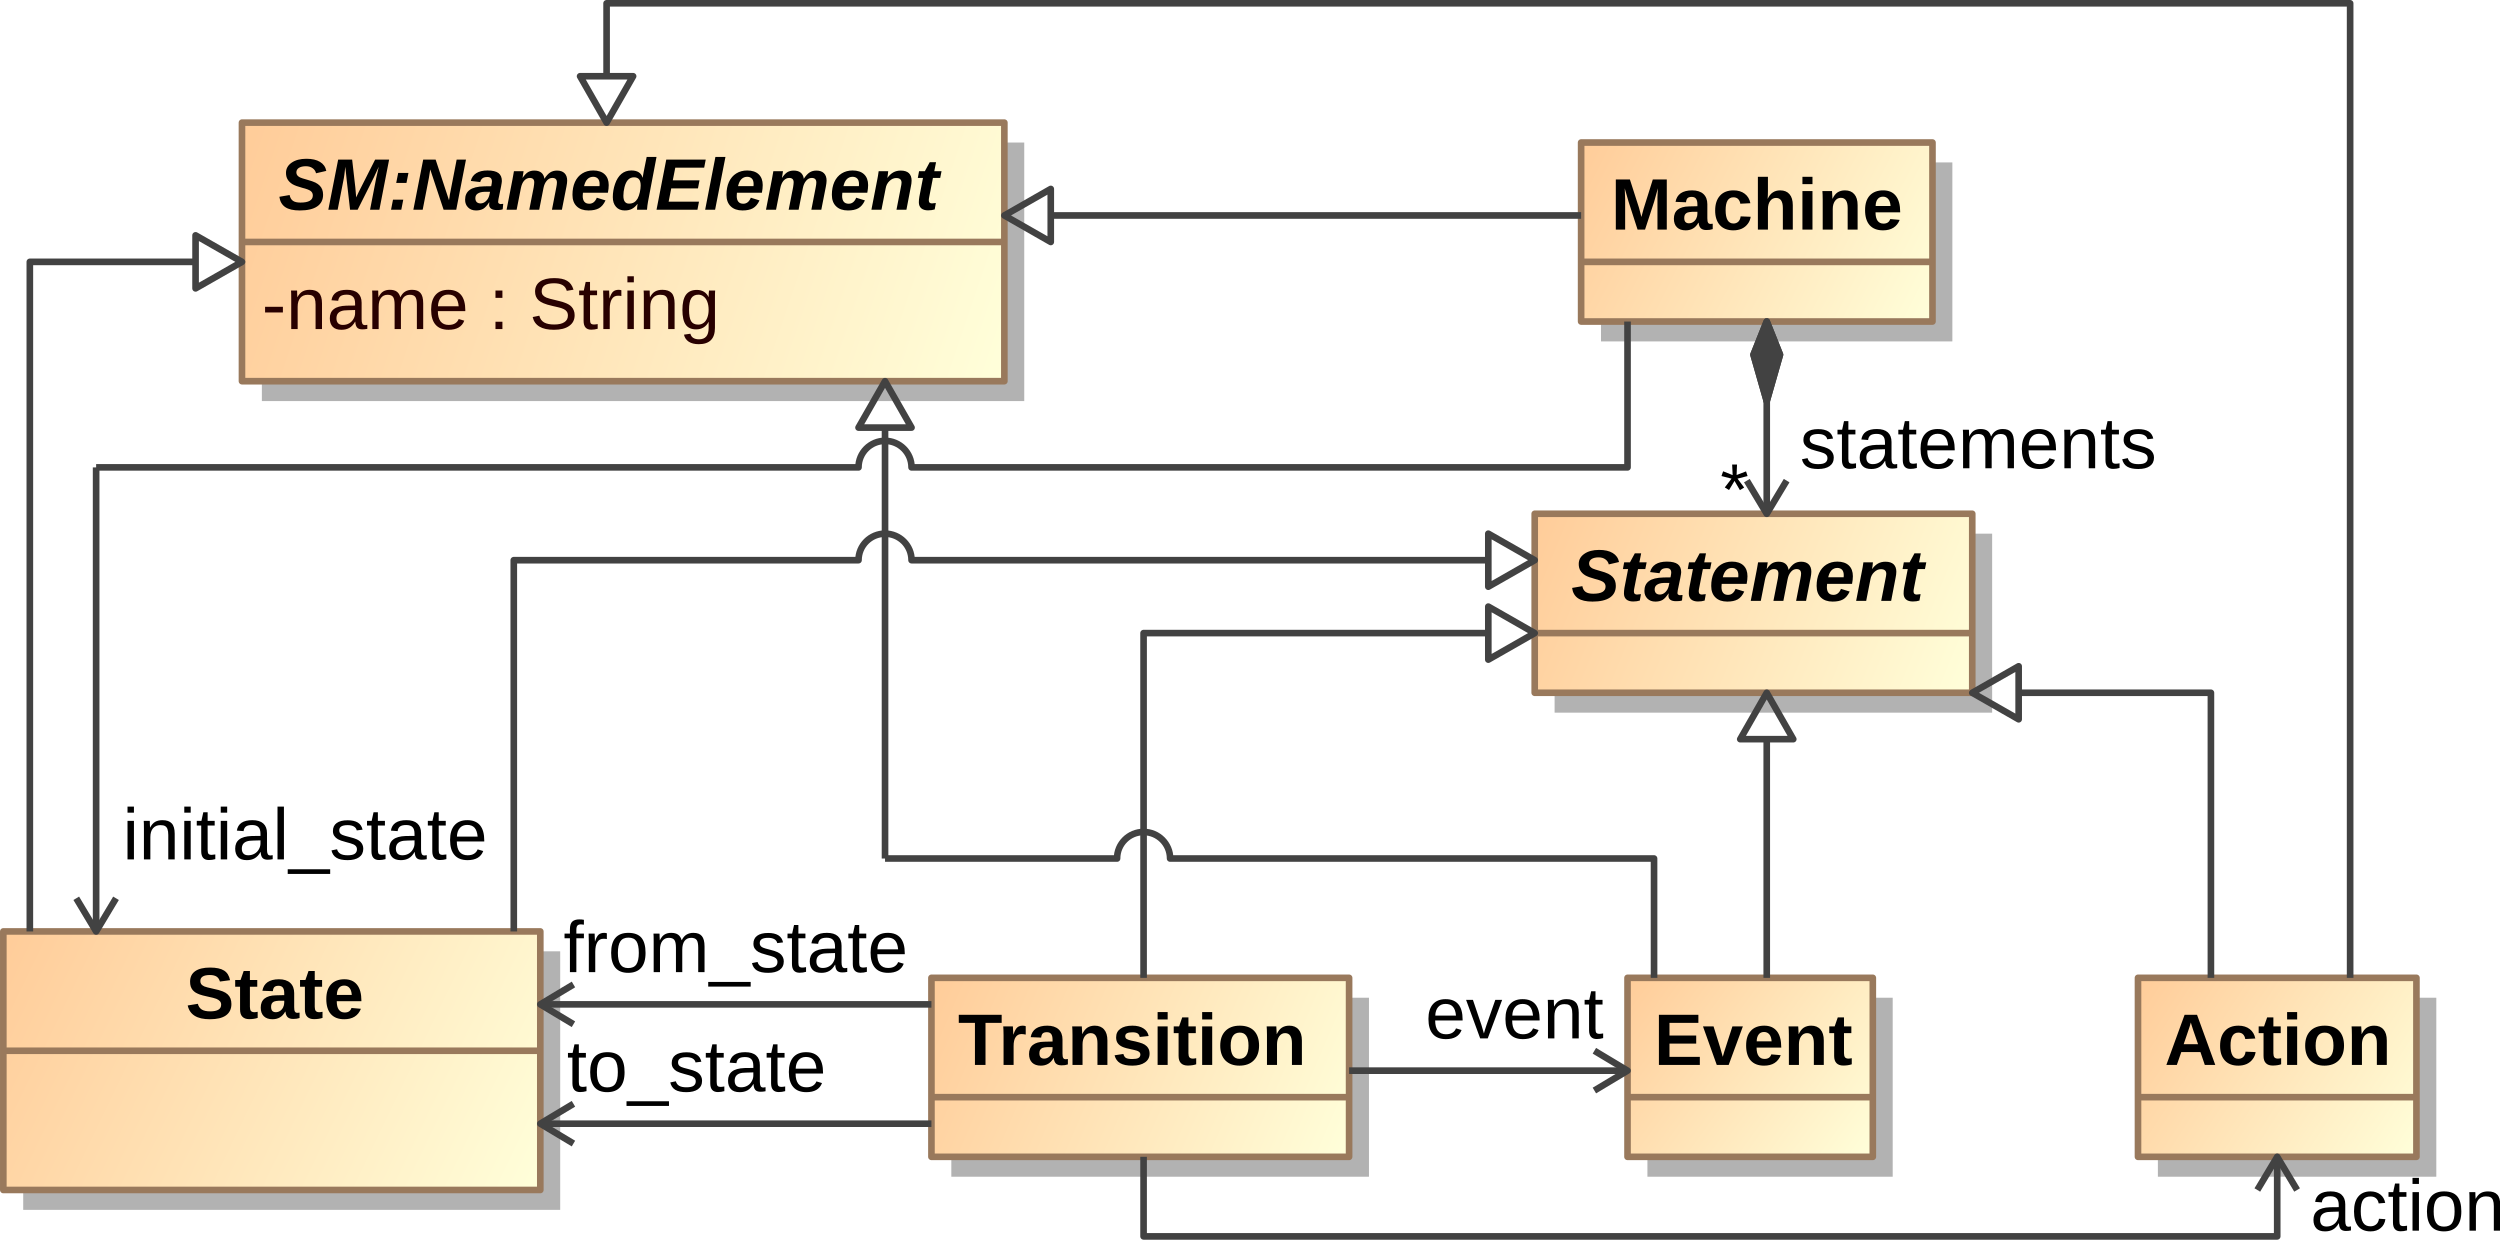
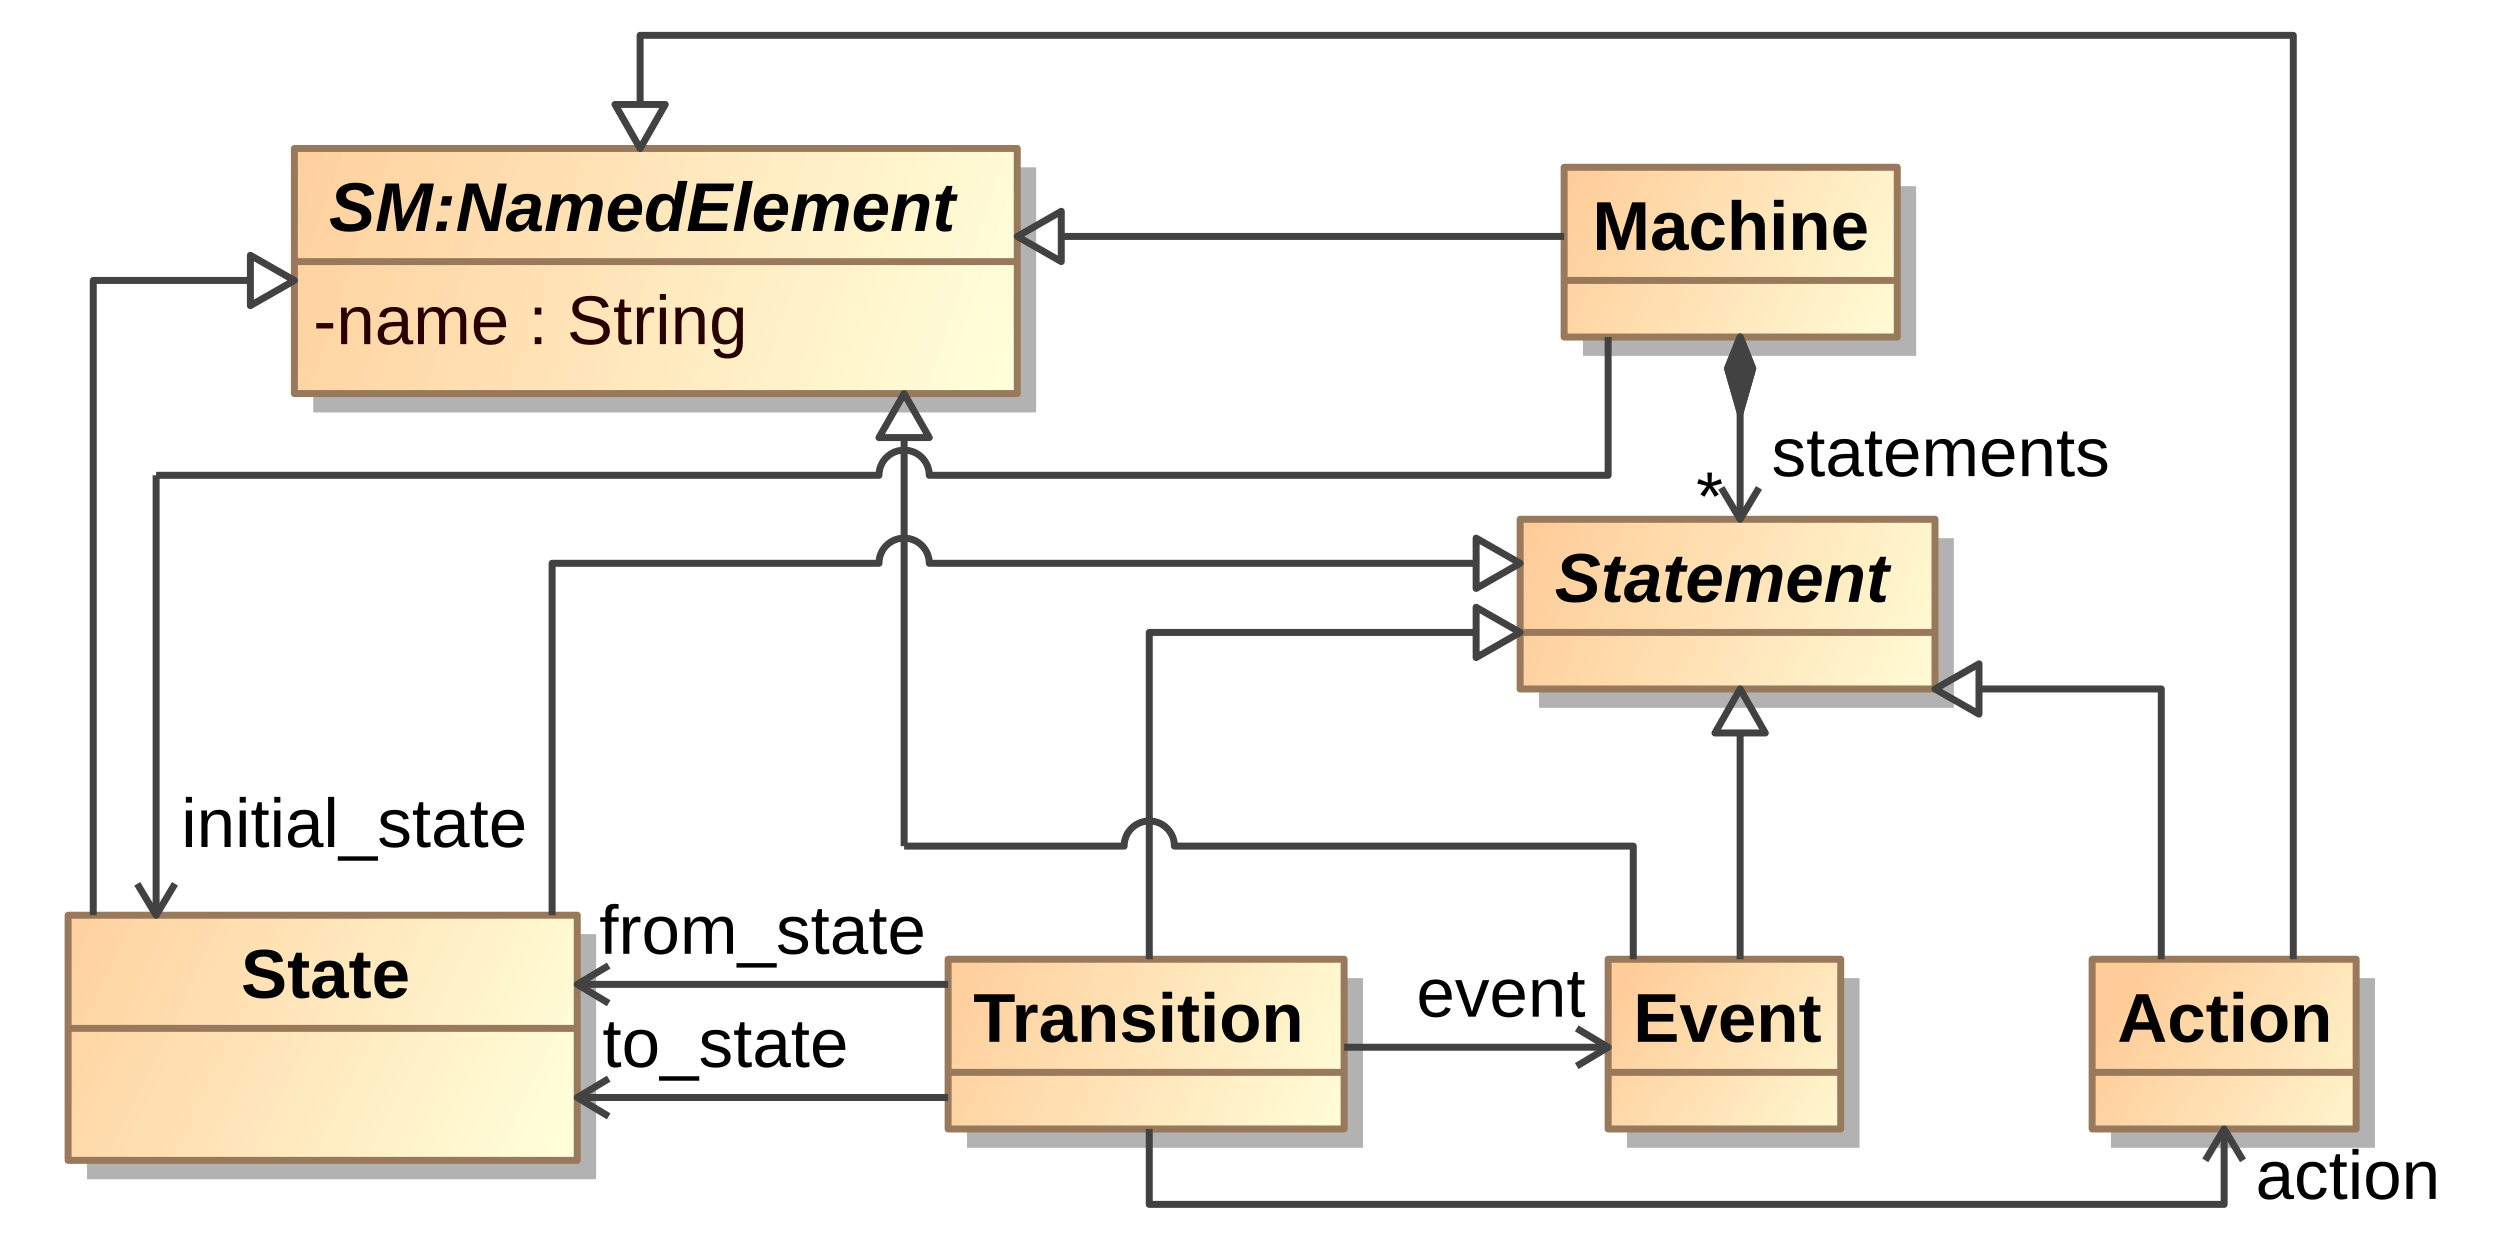
<svg xmlns="http://www.w3.org/2000/svg" xmlns:xlink="http://www.w3.org/1999/xlink" color-rendering="auto" color-interpolation="auto" text-rendering="auto" width="353.537" stroke-miterlimit="10" shape-rendering="auto" font-weight="normal" viewBox="0 0 377.106 187" height="175.312" font-style="normal" font-size="12" image-rendering="auto" id="svg3792" version="1.1" style="font-size:12px;font-style:normal;font-weight:normal;fill:#000000;fill-opacity:1;stroke:#000000;stroke-width:1;stroke-linecap:square;stroke-linejoin:miter;stroke-miterlimit:10;stroke-opacity:1;stroke-dasharray:none;stroke-dashoffset:0;font-family:Arial">
  <defs id="genericDefs">
    <defs id="defs1">
      <linearGradient spreadMethod="pad" id="linearGradient1" y2="120" y1="81" x2="214" gradientUnits="userSpaceOnUse" x1="99">
        <stop id="stop3799" offset="0%" stop-color="rgb(255,204,153)" stop-opacity="1" />
        <stop id="stop3801" offset="100%" stop-color="rgb(255,255,218)" stop-opacity="1" />
      </linearGradient>
      <linearGradient spreadMethod="pad" id="linearGradient2" y2="242" y1="203" x2="144" gradientUnits="userSpaceOnUse" x1="63">
        <stop id="stop3804" offset="0%" stop-color="rgb(255,204,153)" stop-opacity="1" />
        <stop id="stop3806" offset="100%" stop-color="rgb(255,255,218)" stop-opacity="1" />
      </linearGradient>
      <linearGradient spreadMethod="pad" id="linearGradient3" y2="167" y1="140" x2="360" gradientUnits="userSpaceOnUse" x1="294">
        <stop id="stop3809" offset="0%" stop-color="rgb(255,204,153)" stop-opacity="1" />
        <stop id="stop3811" offset="100%" stop-color="rgb(255,255,218)" stop-opacity="1" />
      </linearGradient>
      <linearGradient spreadMethod="pad" id="linearGradient4" y2="237" y1="210" x2="266" gradientUnits="userSpaceOnUse" x1="203">
        <stop id="stop3814" offset="0%" stop-color="rgb(255,204,153)" stop-opacity="1" />
        <stop id="stop3816" offset="100%" stop-color="rgb(255,255,218)" stop-opacity="1" />
      </linearGradient>
      <linearGradient spreadMethod="pad" id="linearGradient5" y2="111" y1="84" x2="354" gradientUnits="userSpaceOnUse" x1="301">
        <stop id="stop3819" offset="0%" stop-color="rgb(255,204,153)" stop-opacity="1" />
        <stop id="stop3821" offset="100%" stop-color="rgb(255,255,218)" stop-opacity="1" />
      </linearGradient>
      <linearGradient spreadMethod="pad" id="linearGradient6" y2="237" y1="210" x2="427" gradientUnits="userSpaceOnUse" x1="385">
        <stop id="stop3824" offset="0%" stop-color="rgb(255,204,153)" stop-opacity="1" />
        <stop id="stop3826" offset="100%" stop-color="rgb(255,255,218)" stop-opacity="1" />
      </linearGradient>
      <linearGradient spreadMethod="pad" id="linearGradient7" y2="237" y1="210" x2="345" gradientUnits="userSpaceOnUse" x1="308">
        <stop id="stop3829" offset="0%" stop-color="rgb(255,204,153)" stop-opacity="1" />
        <stop id="stop3831" offset="100%" stop-color="rgb(255,255,218)" stop-opacity="1" />
      </linearGradient>
      <clipPath id="clipPath1" clipPathUnits="userSpaceOnUse">
        <path id="path3834" d="m 0,-5 909,0 0,620 L 0,615 0,-5 z" />
      </clipPath>
    </defs>
-     <linearGradient xlink:href="#linearGradient1" id="linearGradient4131" gradientUnits="userSpaceOnUse" spreadMethod="pad" x1="99" y1="81" x2="214" y2="120" />
-     <linearGradient xlink:href="#linearGradient2" id="linearGradient4133" gradientUnits="userSpaceOnUse" spreadMethod="pad" x1="63" y1="203" x2="144" y2="242" />
-     <linearGradient xlink:href="#linearGradient3" id="linearGradient4135" gradientUnits="userSpaceOnUse" spreadMethod="pad" x1="294" y1="140" x2="360" y2="167" />
-     <linearGradient xlink:href="#linearGradient4" id="linearGradient4137" gradientUnits="userSpaceOnUse" spreadMethod="pad" x1="203" y1="210" x2="266" y2="237" />
-     <linearGradient xlink:href="#linearGradient5" id="linearGradient4139" gradientUnits="userSpaceOnUse" spreadMethod="pad" x1="301" y1="84" x2="354" y2="111" />
-     <linearGradient xlink:href="#linearGradient6" id="linearGradient4141" gradientUnits="userSpaceOnUse" spreadMethod="pad" x1="385" y1="210" x2="427" y2="237" />
-     <linearGradient xlink:href="#linearGradient7" id="linearGradient4143" gradientUnits="userSpaceOnUse" spreadMethod="pad" x1="308" y1="210" x2="345" y2="237" />
+     <linearGradient xlink:href="#linearGradient1" id="linearGradient4131" gradientUnits="userSpaceOnUse" spreadMethod="pad" x1="99" y1="81" x2="214" y2="120" gradientTransform="matrix(1.054663,0,0,1.054774,-13.75147,-8.544663)" />
+     <linearGradient xlink:href="#linearGradient2" id="linearGradient4133" gradientUnits="userSpaceOnUse" spreadMethod="pad" x1="63" y1="203" x2="144" y2="242" gradientTransform="matrix(1.054663,0,0,1.054774,-13.75147,-8.544663)" />
+     <linearGradient xlink:href="#linearGradient3" id="linearGradient4135" gradientUnits="userSpaceOnUse" spreadMethod="pad" x1="294" y1="140" x2="360" y2="167" gradientTransform="matrix(1.054663,0,0,1.054774,-13.75147,-8.544663)" />
+     <linearGradient xlink:href="#linearGradient4" id="linearGradient4137" gradientUnits="userSpaceOnUse" spreadMethod="pad" x1="203" y1="210" x2="266" y2="237" gradientTransform="matrix(1.054663,0,0,1.054774,-13.75147,-8.544663)" />
+     <linearGradient xlink:href="#linearGradient5" id="linearGradient4139" gradientUnits="userSpaceOnUse" spreadMethod="pad" x1="301" y1="84" x2="354" y2="111" gradientTransform="matrix(1.054663,0,0,1.054774,-13.75147,-8.544663)" />
+     <linearGradient xlink:href="#linearGradient6" id="linearGradient4141" gradientUnits="userSpaceOnUse" spreadMethod="pad" x1="385" y1="210" x2="427" y2="237" gradientTransform="matrix(1.054663,0,0,1.054774,-13.75147,-8.544663)" />
+     <linearGradient xlink:href="#linearGradient7" id="linearGradient4143" gradientUnits="userSpaceOnUse" spreadMethod="pad" x1="308" y1="210" x2="345" y2="237" gradientTransform="matrix(1.054663,0,0,1.054774,-13.75147,-8.544663)" />
  </defs>
  <text x="153" space="preserve" y="18.138" font-weight="normal" clip-path="url(#clipPath1)" id="text3856" style="font-size:11px;font-weight:normal;stroke:none" transform="translate(-62.5,-62.5)" />
-   <rect x="102" y="84" clip-path="url(#clipPath1)" width="115" height="39" id="rect3866" style="font-size:11px;font-weight:bold;fill:#b2b2b2;stroke:none" transform="translate(-62.5,-62.5)" />
-   <rect x="99" y="81" clip-path="url(#clipPath1)" width="115" height="39" id="rect3868" style="font-size:11px;font-weight:bold;fill:url(#linearGradient4131);stroke:none" transform="translate(-62.5,-62.5)" />
-   <rect x="99" y="81" clip-path="url(#clipPath1)" width="115" height="39" id="rect3870" style="font-size:11px;font-weight:bold;fill:none;stroke:#99795c;stroke-linecap:butt;stroke-linejoin:round" transform="translate(-62.5,-62.5)" />
-   <line clip-path="url(#clipPath1)" x1="99" x2="214" y1="99" y2="99" id="line3872" style="font-size:11px;font-weight:bold;fill:none;stroke:#99795c;stroke-linecap:butt;stroke-linejoin:round" transform="translate(-62.5,-62.5)" />
-   <text x="102" y="112.138" clip-path="url(#clipPath1)" font-weight="normal" space="preserve" id="text3874" style="font-size:11px;font-weight:normal;fill:#280000;stroke:none" transform="translate(-62.5,-62.5)">-name : String</text>
-   <text font-style="italic" x="104.5" space="preserve" y="94.138" clip-path="url(#clipPath1)" id="text3876" style="font-size:11px;font-style:italic;font-weight:bold;stroke:none" transform="translate(-62.5,-62.5)">SM:NamedElement</text>
-   <rect x="66" y="206" clip-path="url(#clipPath1)" width="81" height="39" id="rect3878" style="font-size:11px;font-weight:bold;fill:#b2b2b2;stroke:none" transform="translate(-62.5,-62.5)" />
-   <rect x="63" y="203" clip-path="url(#clipPath1)" width="81" height="39" id="rect3880" style="font-size:11px;font-weight:bold;fill:url(#linearGradient4133);stroke:none" transform="translate(-62.5,-62.5)" />
-   <rect x="63" y="203" clip-path="url(#clipPath1)" width="81" height="39" id="rect3882" style="font-size:11px;font-weight:bold;fill:none;stroke:#99795c;stroke-linecap:butt;stroke-linejoin:round" transform="translate(-62.5,-62.5)" />
-   <line clip-path="url(#clipPath1)" x1="63" x2="144" y1="221" y2="221" id="line3884" style="font-size:11px;font-weight:bold;fill:none;stroke:#99795c;stroke-linecap:butt;stroke-linejoin:round" transform="translate(-62.5,-62.5)" />
-   <text x="90.5" space="preserve" y="216.138" clip-path="url(#clipPath1)" id="text3886" style="font-size:11px;font-weight:bold;stroke:none" transform="translate(-62.5,-62.5)">State</text>
-   <rect x="297" y="143" clip-path="url(#clipPath1)" width="66" height="27" id="rect3888" style="font-size:11px;font-weight:bold;fill:#b2b2b2;stroke:none" transform="translate(-62.5,-62.5)" />
-   <rect x="294" y="140" clip-path="url(#clipPath1)" width="66" height="27" id="rect3890" style="font-size:11px;font-weight:bold;fill:url(#linearGradient4135);stroke:none" transform="translate(-62.5,-62.5)" />
-   <rect x="294" y="140" clip-path="url(#clipPath1)" width="66" height="27" id="rect3892" style="font-size:11px;font-weight:bold;fill:none;stroke:#99795c;stroke-linecap:butt;stroke-linejoin:round" transform="translate(-62.5,-62.5)" />
-   <line clip-path="url(#clipPath1)" x1="294" x2="360" y1="158" y2="158" id="line3894" style="font-size:11px;font-weight:bold;fill:none;stroke:#99795c;stroke-linecap:butt;stroke-linejoin:round" transform="translate(-62.5,-62.5)" />
-   <text font-style="italic" x="299.5" space="preserve" y="153.138" clip-path="url(#clipPath1)" id="text3896" style="font-size:11px;font-style:italic;font-weight:bold;stroke:none" transform="translate(-62.5,-62.5)">Statement</text>
-   <rect x="206" y="213" clip-path="url(#clipPath1)" width="63" height="27" id="rect3898" style="font-size:11px;font-weight:bold;fill:#b2b2b2;stroke:none" transform="translate(-62.5,-62.5)" />
-   <rect x="203" y="210" clip-path="url(#clipPath1)" width="63" height="27" id="rect3900" style="font-size:11px;font-weight:bold;fill:url(#linearGradient4137);stroke:none" transform="translate(-62.5,-62.5)" />
-   <rect x="203" y="210" clip-path="url(#clipPath1)" width="63" height="27" id="rect3902" style="font-size:11px;font-weight:bold;fill:none;stroke:#99795c;stroke-linecap:butt;stroke-linejoin:round" transform="translate(-62.5,-62.5)" />
-   <line clip-path="url(#clipPath1)" x1="203" x2="266" y1="228" y2="228" id="line3904" style="font-size:11px;font-weight:bold;fill:none;stroke:#99795c;stroke-linecap:butt;stroke-linejoin:round" transform="translate(-62.5,-62.5)" />
-   <text x="207" space="preserve" y="223.138" clip-path="url(#clipPath1)" id="text3906" style="font-size:11px;font-weight:bold;stroke:none" transform="translate(-62.5,-62.5)">Transition</text>
-   <rect x="304" y="87" clip-path="url(#clipPath1)" width="53" height="27" id="rect3908" style="font-size:11px;font-weight:bold;fill:#b2b2b2;stroke:none" transform="translate(-62.5,-62.5)" />
-   <rect x="301" y="84" clip-path="url(#clipPath1)" width="53" height="27" id="rect3910" style="font-size:11px;font-weight:bold;fill:url(#linearGradient4139);stroke:none" transform="translate(-62.5,-62.5)" />
-   <rect x="301" y="84" clip-path="url(#clipPath1)" width="53" height="27" id="rect3912" style="font-size:11px;font-weight:bold;fill:none;stroke:#99795c;stroke-linecap:butt;stroke-linejoin:round" transform="translate(-62.5,-62.5)" />
-   <line clip-path="url(#clipPath1)" x1="301" x2="354" y1="102" y2="102" id="line3914" style="font-size:11px;font-weight:bold;fill:none;stroke:#99795c;stroke-linecap:butt;stroke-linejoin:round" transform="translate(-62.5,-62.5)" />
-   <text x="305.5" space="preserve" y="97.138" clip-path="url(#clipPath1)" id="text3916" style="font-size:11px;font-weight:bold;stroke:none" transform="translate(-62.5,-62.5)">Machine</text>
-   <rect x="388" y="213" clip-path="url(#clipPath1)" width="42" height="27" id="rect3918" style="font-size:11px;font-weight:bold;fill:#b2b2b2;stroke:none" transform="translate(-62.5,-62.5)" />
-   <rect x="385" y="210" clip-path="url(#clipPath1)" width="42" height="27" id="rect3920" style="font-size:11px;font-weight:bold;fill:url(#linearGradient4141);stroke:none" transform="translate(-62.5,-62.5)" />
-   <rect x="385" y="210" clip-path="url(#clipPath1)" width="42" height="27" id="rect3922" style="font-size:11px;font-weight:bold;fill:none;stroke:#99795c;stroke-linecap:butt;stroke-linejoin:round" transform="translate(-62.5,-62.5)" />
-   <line clip-path="url(#clipPath1)" x1="385" x2="427" y1="228" y2="228" id="line3924" style="font-size:11px;font-weight:bold;fill:none;stroke:#99795c;stroke-linecap:butt;stroke-linejoin:round" transform="translate(-62.5,-62.5)" />
-   <text x="389" space="preserve" y="223.138" clip-path="url(#clipPath1)" id="text3926" style="font-size:11px;font-weight:bold;stroke:none" transform="translate(-62.5,-62.5)">Action</text>
-   <rect x="311" y="213" clip-path="url(#clipPath1)" width="37" height="27" id="rect3928" style="font-size:11px;font-weight:bold;fill:#b2b2b2;stroke:none" transform="translate(-62.5,-62.5)" />
-   <rect x="308" y="210" clip-path="url(#clipPath1)" width="37" height="27" id="rect3930" style="font-size:11px;font-weight:bold;fill:url(#linearGradient4143);stroke:none" transform="translate(-62.5,-62.5)" />
-   <rect x="308" y="210" clip-path="url(#clipPath1)" width="37" height="27" id="rect3932" style="font-size:11px;font-weight:bold;fill:none;stroke:#99795c;stroke-linecap:butt;stroke-linejoin:round" transform="translate(-62.5,-62.5)" />
-   <line clip-path="url(#clipPath1)" x1="308" x2="345" y1="228" y2="228" id="line3934" style="font-size:11px;font-weight:bold;fill:none;stroke:#99795c;stroke-linecap:butt;stroke-linejoin:round" transform="translate(-62.5,-62.5)" />
-   <text x="312" space="preserve" y="223.138" clip-path="url(#clipPath1)" id="text3936" style="font-size:11px;font-weight:bold;stroke:none" transform="translate(-62.5,-62.5)">Event</text>
-   <polygon clip-path="url(#clipPath1)" points="154,81 158,74 150,74 " id="polygon3938" style="font-size:11px;font-weight:bold;fill:none;stroke:#424242;stroke-linecap:butt;stroke-linejoin:round" transform="translate(-62.5,-62.5)" />
-   <path d="m 154,74 0,-11 263,0 0,147" clip-path="url(#clipPath1)" id="path3940" style="font-size:11px;font-weight:bold;fill:none;stroke:#424242;stroke-linecap:butt;stroke-linejoin:round" transform="translate(-62.5,-62.5)" />
-   <path d="m 80,198 -3,5 -3,-5" clip-path="url(#clipPath1)" id="path3942" style="font-size:11px;font-weight:bold;fill:none;stroke:#424242;stroke-linecap:butt;stroke-linejoin:round" transform="translate(-62.5,-62.5)" />
-   <path d="m 77,203 0,-70 m 0,0 115,0 c 0,-2.209 1.791,-4 4,-4 2.209,0 4,1.791 4,4 l 108,0 0,-22" clip-path="url(#clipPath1)" id="path3944" style="font-size:11px;font-weight:bold;fill:none;stroke:#424242;stroke-linecap:butt;stroke-linejoin:round" transform="translate(-62.5,-62.5)" />
-   <text x="81" space="preserve" y="192.138" font-weight="normal" clip-path="url(#clipPath1)" id="text3946" style="font-size:11px;font-weight:normal;stroke:none" transform="translate(-62.5,-62.5)">initial_state</text>
-   <path d="m 403,242 3,-5 3,5" clip-path="url(#clipPath1)" id="path3948" style="font-size:11px;font-weight:bold;fill:none;stroke:#424242;stroke-linecap:butt;stroke-linejoin:round" transform="translate(-62.5,-62.5)" />
-   <path d="m 406,237 0,12 -171,0 0,-12" clip-path="url(#clipPath1)" id="path3950" style="font-size:11px;font-weight:bold;fill:none;stroke:#424242;stroke-linecap:butt;stroke-linejoin:round" transform="translate(-62.5,-62.5)" />
-   <text x="411" space="preserve" y="248.138" font-weight="normal" clip-path="url(#clipPath1)" id="text3952" style="font-size:11px;font-weight:normal;stroke:none" transform="translate(-62.5,-62.5)">action</text>
-   <polygon clip-path="url(#clipPath1)" points="294,147 287,143 287,151 " id="polygon3954" style="font-size:11px;font-weight:bold;fill:none;stroke:#424242;stroke-linecap:butt;stroke-linejoin:round" transform="translate(-62.5,-62.5)" />
-   <path d="m 287,147 -87,0 c 0,-2.209 -1.791,-4 -4,-4 -2.209,0 -4,1.791 -4,4 l -52,0 0,56" clip-path="url(#clipPath1)" id="path3956" style="font-size:11px;font-weight:bold;fill:none;stroke:#424242;stroke-linecap:butt;stroke-linejoin:round" transform="translate(-62.5,-62.5)" />
-   <polygon clip-path="url(#clipPath1)" points="196,120 192,127 200,127 " id="polygon3958" style="font-size:11px;font-weight:bold;fill:none;stroke:#424242;stroke-linecap:butt;stroke-linejoin:round" transform="translate(-62.5,-62.5)" />
-   <path d="m 196,127 0,65 m 0,0 35,0 c 0,-2.209 1.791,-4 4,-4 2.209,0 4,1.791 4,4 l 73,0 0,18" clip-path="url(#clipPath1)" id="path3960" style="font-size:11px;font-weight:bold;fill:none;stroke:#424242;stroke-linecap:butt;stroke-linejoin:round" transform="translate(-62.5,-62.5)" />
-   <polygon clip-path="url(#clipPath1)" points="99,102 92,98 92,106 " id="polygon3962" style="font-size:11px;font-weight:bold;fill:none;stroke:#424242;stroke-linecap:butt;stroke-linejoin:round" transform="translate(-62.5,-62.5)" />
-   <path d="m 92,102 -25,0 0,101" clip-path="url(#clipPath1)" id="path3964" style="font-size:11px;font-weight:bold;fill:none;stroke:#424242;stroke-linecap:butt;stroke-linejoin:round" transform="translate(-62.5,-62.5)" />
-   <polygon clip-path="url(#clipPath1)" points="214,95 221,99 221,91 " id="polygon3966" style="font-size:11px;font-weight:bold;fill:none;stroke:#424242;stroke-linecap:butt;stroke-linejoin:round" transform="translate(-62.5,-62.5)" />
-   <path d="m 221,95 80,0" clip-path="url(#clipPath1)" id="path3968" style="font-size:11px;font-weight:bold;fill:none;stroke:#424242;stroke-linecap:butt;stroke-linejoin:round" transform="translate(-62.5,-62.5)" />
-   <path d="m 149,235 -5,-3 5,-3" clip-path="url(#clipPath1)" id="path3970" style="font-size:11px;font-weight:bold;fill:none;stroke:#424242;stroke-linecap:butt;stroke-linejoin:round" transform="translate(-62.5,-62.5)" />
-   <path d="m 144,232 59,0" clip-path="url(#clipPath1)" id="path3972" style="font-size:11px;font-weight:bold;fill:none;stroke:#424242;stroke-linecap:butt;stroke-linejoin:round" transform="translate(-62.5,-62.5)" />
-   <text x="148" space="preserve" y="227.138" font-weight="normal" clip-path="url(#clipPath1)" id="text3974" style="font-size:11px;font-weight:normal;stroke:none" transform="translate(-62.5,-62.5)">to_state</text>
-   <polygon clip-path="url(#clipPath1)" points="294,158 287,154 287,162 " id="polygon3976" style="font-size:11px;font-weight:bold;fill:none;stroke:#424242;stroke-linecap:butt;stroke-linejoin:round" transform="translate(-62.5,-62.5)" />
-   <path d="m 287,158 -52,0 0,52" clip-path="url(#clipPath1)" id="path3978" style="font-size:11px;font-weight:bold;fill:none;stroke:#424242;stroke-linecap:butt;stroke-linejoin:round" transform="translate(-62.5,-62.5)" />
-   <path d="m 149,217 -5,-3 5,-3" clip-path="url(#clipPath1)" id="path3980" style="font-size:11px;font-weight:bold;fill:none;stroke:#424242;stroke-linecap:butt;stroke-linejoin:round" transform="translate(-62.5,-62.5)" />
-   <path d="m 144,214 59,0" clip-path="url(#clipPath1)" id="path3982" style="font-size:11px;font-weight:bold;fill:none;stroke:#424242;stroke-linecap:butt;stroke-linejoin:round" transform="translate(-62.5,-62.5)" />
-   <text x="147.5" space="preserve" y="209.138" font-weight="normal" clip-path="url(#clipPath1)" id="text3984" style="font-size:11px;font-weight:normal;stroke:none" transform="translate(-62.5,-62.5)">from_state</text>
-   <polygon clip-path="url(#clipPath1)" points="329,167 325,174 333,174 " id="polygon3986" style="font-size:11px;font-weight:bold;fill:none;stroke:#424242;stroke-linecap:butt;stroke-linejoin:round" transform="translate(-62.5,-62.5)" />
-   <path d="m 329,174 0,36" clip-path="url(#clipPath1)" id="path3988" style="font-size:11px;font-weight:bold;fill:none;stroke:#424242;stroke-linecap:butt;stroke-linejoin:round" transform="translate(-62.5,-62.5)" />
-   <polygon clip-path="url(#clipPath1)" points="360,167 367,171 367,163 " id="polygon3990" style="font-size:11px;font-weight:bold;fill:none;stroke:#424242;stroke-linecap:butt;stroke-linejoin:round" transform="translate(-62.5,-62.5)" />
-   <path d="m 367,167 29,0 0,43" clip-path="url(#clipPath1)" id="path3992" style="font-size:11px;font-weight:bold;fill:none;stroke:#424242;stroke-linecap:butt;stroke-linejoin:round" transform="translate(-62.5,-62.5)" />
-   <path d="m 303,221 5,3 -5,3" clip-path="url(#clipPath1)" id="path3994" style="font-size:11px;font-weight:bold;fill:none;stroke:#424242;stroke-linecap:butt;stroke-linejoin:round" transform="translate(-62.5,-62.5)" />
-   <path d="m 308,224 -42,0" clip-path="url(#clipPath1)" id="path3996" style="font-size:11px;font-weight:bold;fill:none;stroke:#424242;stroke-linecap:butt;stroke-linejoin:round" transform="translate(-62.5,-62.5)" />
-   <text x="277.5" space="preserve" y="219.138" font-weight="normal" clip-path="url(#clipPath1)" id="text3998" style="font-size:11px;font-weight:normal;stroke:none" transform="translate(-62.5,-62.5)">event</text>
-   <polygon clip-path="url(#clipPath1)" points="331,116 329,111 327,116 329,123 " id="polygon4000" style="font-size:11px;font-weight:bold;fill:none;stroke:#424242;stroke-linecap:butt;stroke-linejoin:round" transform="translate(-62.5,-62.5)" />
-   <polygon clip-path="url(#clipPath1)" points="331,116 329,111 327,116 329,123 " id="polygon4002" style="font-size:11px;font-weight:bold;fill:#424242;stroke:none" transform="translate(-62.5,-62.5)" />
-   <polygon clip-path="url(#clipPath1)" points="331,116 329,111 327,116 329,123 " id="polygon4004" style="font-size:11px;font-weight:bold;fill:none;stroke:#424242;stroke-linecap:butt;stroke-linejoin:round" transform="translate(-62.5,-62.5)" />
-   <path d="m 332,135 -3,5 -3,-5" clip-path="url(#clipPath1)" id="path4006" style="font-size:11px;font-weight:bold;fill:none;stroke:#424242;stroke-linecap:butt;stroke-linejoin:round" transform="translate(-62.5,-62.5)" />
-   <path d="m 329,140 0,-17" clip-path="url(#clipPath1)" id="path4008" style="font-size:11px;font-weight:bold;fill:none;stroke:#424242;stroke-linecap:butt;stroke-linejoin:round" transform="translate(-62.5,-62.5)" />
-   <text x="334" space="preserve" y="133.138" font-weight="normal" clip-path="url(#clipPath1)" id="text4010" style="font-size:11px;font-weight:normal;stroke:none" transform="translate(-62.5,-62.5)">statements</text>
-   <text x="322" space="preserve" y="140.138" font-weight="normal" clip-path="url(#clipPath1)" id="text4012" style="font-size:11px;font-weight:normal;stroke:none" transform="translate(-62.5,-62.5)">*</text>
+   <g id="g4238" transform="matrix(0.94817,0,0,0.9480709,9.799359,4.855375)" style="stroke-width:1.055">
+     <rect transform="translate(-62.5,-62.5)" style="font-weight:bold;font-size:11px;fill:#b2b2b2;stroke:none" id="rect3866" height="39" width="115" clip-path="url(#clipPath1)" y="84" x="102" />
+     <rect transform="translate(-62.5,-62.5)" style="font-weight:bold;font-size:11px;fill:url(#linearGradient4131);stroke:none" id="rect3868" height="39" width="115" clip-path="url(#clipPath1)" y="81" x="99" />
+     <rect transform="translate(-62.5,-62.5)" style="font-weight:bold;font-size:11px;fill:none;stroke:#99795c;stroke-width:1.112;stroke-linecap:butt;stroke-linejoin:round" id="rect3870" height="39" width="115" clip-path="url(#clipPath1)" y="81" x="99" />
+     <line transform="translate(-62.5,-62.5)" style="font-weight:bold;font-size:11px;fill:none;stroke:#99795c;stroke-width:1.112;stroke-linecap:butt;stroke-linejoin:round" id="line3872" y2="99" y1="99" x2="214" x1="99" clip-path="url(#clipPath1)" />
+     <text transform="translate(-62.5,-62.5)" style="font-weight:normal;font-size:11px;fill:#280000;stroke:none" id="text3874" space="preserve" font-weight="normal" clip-path="url(#clipPath1)" y="112.138" x="102">-name : String</text>
+     <text transform="translate(-62.5,-62.5)" style="font-style:italic;font-weight:bold;font-size:11px;stroke:none" id="text3876" clip-path="url(#clipPath1)" y="94.138" space="preserve" x="104.5" font-style="italic">SM:NamedElement</text>
+     <rect transform="translate(-62.5,-62.5)" style="font-weight:bold;font-size:11px;fill:#b2b2b2;stroke:none" id="rect3878" height="39" width="81" clip-path="url(#clipPath1)" y="206" x="66" />
+     <rect transform="translate(-62.5,-62.5)" style="font-weight:bold;font-size:11px;fill:url(#linearGradient4133);stroke:none" id="rect3880" height="39" width="81" clip-path="url(#clipPath1)" y="203" x="63" />
+     <rect transform="translate(-62.5,-62.5)" style="font-weight:bold;font-size:11px;fill:none;stroke:#99795c;stroke-width:1.112;stroke-linecap:butt;stroke-linejoin:round" id="rect3882" height="39" width="81" clip-path="url(#clipPath1)" y="203" x="63" />
+     <line transform="translate(-62.5,-62.5)" style="font-weight:bold;font-size:11px;fill:none;stroke:#99795c;stroke-width:1.112;stroke-linecap:butt;stroke-linejoin:round" id="line3884" y2="221" y1="221" x2="144" x1="63" clip-path="url(#clipPath1)" />
+     <text transform="translate(-62.5,-62.5)" style="font-weight:bold;font-size:11px;stroke:none" id="text3886" clip-path="url(#clipPath1)" y="216.138" space="preserve" x="90.5">State</text>
+     <rect transform="translate(-62.5,-62.5)" style="font-weight:bold;font-size:11px;fill:#b2b2b2;stroke:none" id="rect3888" height="27" width="66" clip-path="url(#clipPath1)" y="143" x="297" />
+     <rect transform="translate(-62.5,-62.5)" style="font-weight:bold;font-size:11px;fill:url(#linearGradient4135);stroke:none" id="rect3890" height="27" width="66" clip-path="url(#clipPath1)" y="140" x="294" />
+     <rect transform="translate(-62.5,-62.5)" style="font-weight:bold;font-size:11px;fill:none;stroke:#99795c;stroke-width:1.112;stroke-linecap:butt;stroke-linejoin:round" id="rect3892" height="27" width="66" clip-path="url(#clipPath1)" y="140" x="294" />
+     <line transform="translate(-62.5,-62.5)" style="font-weight:bold;font-size:11px;fill:none;stroke:#99795c;stroke-width:1.112;stroke-linecap:butt;stroke-linejoin:round" id="line3894" y2="158" y1="158" x2="360" x1="294" clip-path="url(#clipPath1)" />
+     <text transform="translate(-62.5,-62.5)" style="font-style:italic;font-weight:bold;font-size:11px;stroke:none" id="text3896" clip-path="url(#clipPath1)" y="153.138" space="preserve" x="299.5" font-style="italic">Statement</text>
+     <rect transform="translate(-62.5,-62.5)" style="font-weight:bold;font-size:11px;fill:#b2b2b2;stroke:none" id="rect3898" height="27" width="63" clip-path="url(#clipPath1)" y="213" x="206" />
+     <rect transform="translate(-62.5,-62.5)" style="font-weight:bold;font-size:11px;fill:url(#linearGradient4137);stroke:none" id="rect3900" height="27" width="63" clip-path="url(#clipPath1)" y="210" x="203" />
+     <rect transform="translate(-62.5,-62.5)" style="font-weight:bold;font-size:11px;fill:none;stroke:#99795c;stroke-width:1.112;stroke-linecap:butt;stroke-linejoin:round" id="rect3902" height="27" width="63" clip-path="url(#clipPath1)" y="210" x="203" />
+     <line transform="translate(-62.5,-62.5)" style="font-weight:bold;font-size:11px;fill:none;stroke:#99795c;stroke-width:1.112;stroke-linecap:butt;stroke-linejoin:round" id="line3904" y2="228" y1="228" x2="266" x1="203" clip-path="url(#clipPath1)" />
+     <text transform="translate(-62.5,-62.5)" style="font-weight:bold;font-size:11px;stroke:none" id="text3906" clip-path="url(#clipPath1)" y="223.138" space="preserve" x="207">Transition</text>
+     <rect transform="translate(-62.5,-62.5)" style="font-weight:bold;font-size:11px;fill:#b2b2b2;stroke:none" id="rect3908" height="27" width="53" clip-path="url(#clipPath1)" y="87" x="304" />
+     <rect transform="translate(-62.5,-62.5)" style="font-weight:bold;font-size:11px;fill:url(#linearGradient4139);stroke:none" id="rect3910" height="27" width="53" clip-path="url(#clipPath1)" y="84" x="301" />
+     <rect transform="translate(-62.5,-62.5)" style="font-weight:bold;font-size:11px;fill:none;stroke:#99795c;stroke-width:1.112;stroke-linecap:butt;stroke-linejoin:round" id="rect3912" height="27" width="53" clip-path="url(#clipPath1)" y="84" x="301" />
+     <line transform="translate(-62.5,-62.5)" style="font-weight:bold;font-size:11px;fill:none;stroke:#99795c;stroke-width:1.112;stroke-linecap:butt;stroke-linejoin:round" id="line3914" y2="102" y1="102" x2="354" x1="301" clip-path="url(#clipPath1)" />
+     <text transform="translate(-62.5,-62.5)" style="font-weight:bold;font-size:11px;stroke:none" id="text3916" clip-path="url(#clipPath1)" y="97.138" space="preserve" x="305.5">Machine</text>
+     <rect transform="translate(-62.5,-62.5)" style="font-weight:bold;font-size:11px;fill:#b2b2b2;stroke:none" id="rect3918" height="27" width="42" clip-path="url(#clipPath1)" y="213" x="388" />
+     <rect transform="translate(-62.5,-62.5)" style="font-weight:bold;font-size:11px;fill:url(#linearGradient4141);stroke:none" id="rect3920" height="27" width="42" clip-path="url(#clipPath1)" y="210" x="385" />
+     <rect transform="translate(-62.5,-62.5)" style="font-weight:bold;font-size:11px;fill:none;stroke:#99795c;stroke-width:1.112;stroke-linecap:butt;stroke-linejoin:round" id="rect3922" height="27" width="42" clip-path="url(#clipPath1)" y="210" x="385" />
+     <line transform="translate(-62.5,-62.5)" style="font-weight:bold;font-size:11px;fill:none;stroke:#99795c;stroke-width:1.112;stroke-linecap:butt;stroke-linejoin:round" id="line3924" y2="228" y1="228" x2="427" x1="385" clip-path="url(#clipPath1)" />
+     <text transform="translate(-62.5,-62.5)" style="font-weight:bold;font-size:11px;stroke:none" id="text3926" clip-path="url(#clipPath1)" y="223.138" space="preserve" x="389">Action</text>
+     <rect transform="translate(-62.5,-62.5)" style="font-weight:bold;font-size:11px;fill:#b2b2b2;stroke:none" id="rect3928" height="27" width="37" clip-path="url(#clipPath1)" y="213" x="311" />
+     <rect transform="translate(-62.5,-62.5)" style="font-weight:bold;font-size:11px;fill:url(#linearGradient4143);stroke:none" id="rect3930" height="27" width="37" clip-path="url(#clipPath1)" y="210" x="308" />
+     <rect transform="translate(-62.5,-62.5)" style="font-weight:bold;font-size:11px;fill:none;stroke:#99795c;stroke-width:1.112;stroke-linecap:butt;stroke-linejoin:round" id="rect3932" height="27" width="37" clip-path="url(#clipPath1)" y="210" x="308" />
+     <line transform="translate(-62.5,-62.5)" style="font-weight:bold;font-size:11px;fill:none;stroke:#99795c;stroke-width:1.112;stroke-linecap:butt;stroke-linejoin:round" id="line3934" y2="228" y1="228" x2="345" x1="308" clip-path="url(#clipPath1)" />
+     <text transform="translate(-62.5,-62.5)" style="font-weight:bold;font-size:11px;stroke:none" id="text3936" clip-path="url(#clipPath1)" y="223.138" space="preserve" x="312">Event</text>
+     <polygon transform="translate(-62.5,-62.5)" style="font-weight:bold;font-size:11px;fill:none;stroke:#424242;stroke-width:1.112;stroke-linecap:butt;stroke-linejoin:round" id="polygon3938" points="150,74 154,81 158,74 " clip-path="url(#clipPath1)" />
+     <path transform="translate(-62.5,-62.5)" style="font-weight:bold;font-size:11px;fill:none;stroke:#424242;stroke-width:1.112;stroke-linecap:butt;stroke-linejoin:round" id="path3940" clip-path="url(#clipPath1)" d="m 154,74 0,-11 263,0 0,147" />
+     <path transform="translate(-62.5,-62.5)" style="font-weight:bold;font-size:11px;fill:none;stroke:#424242;stroke-width:1.112;stroke-linecap:butt;stroke-linejoin:round" id="path3942" clip-path="url(#clipPath1)" d="m 80,198 -3,5 -3,-5" />
+     <path transform="translate(-62.5,-62.5)" style="font-weight:bold;font-size:11px;fill:none;stroke:#424242;stroke-width:1.112;stroke-linecap:butt;stroke-linejoin:round" id="path3944" clip-path="url(#clipPath1)" d="m 77,203 0,-70 m 0,0 115,0 c 0,-2.209 1.791,-4 4,-4 2.209,0 4,1.791 4,4 l 108,0 0,-22" />
+     <text transform="translate(-62.5,-62.5)" style="font-weight:normal;font-size:11px;stroke:none" id="text3946" clip-path="url(#clipPath1)" font-weight="normal" y="192.138" space="preserve" x="81">initial_state</text>
+     <path transform="translate(-62.5,-62.5)" style="font-weight:bold;font-size:11px;fill:none;stroke:#424242;stroke-width:1.112;stroke-linecap:butt;stroke-linejoin:round" id="path3948" clip-path="url(#clipPath1)" d="m 403,242 3,-5 3,5" />
+     <path transform="translate(-62.5,-62.5)" style="font-weight:bold;font-size:11px;fill:none;stroke:#424242;stroke-width:1.112;stroke-linecap:butt;stroke-linejoin:round" id="path3950" clip-path="url(#clipPath1)" d="m 406,237 0,12 -171,0 0,-12" />
+     <text transform="translate(-62.5,-62.5)" style="font-weight:normal;font-size:11px;stroke:none" id="text3952" clip-path="url(#clipPath1)" font-weight="normal" y="248.138" space="preserve" x="411">action</text>
+     <polygon transform="translate(-62.5,-62.5)" style="font-weight:bold;font-size:11px;fill:none;stroke:#424242;stroke-width:1.112;stroke-linecap:butt;stroke-linejoin:round" id="polygon3954" points="287,151 294,147 287,143 " clip-path="url(#clipPath1)" />
+     <path transform="translate(-62.5,-62.5)" style="font-weight:bold;font-size:11px;fill:none;stroke:#424242;stroke-width:1.112;stroke-linecap:butt;stroke-linejoin:round" id="path3956" clip-path="url(#clipPath1)" d="m 287,147 -87,0 c 0,-2.209 -1.791,-4 -4,-4 -2.209,0 -4,1.791 -4,4 l -52,0 0,56" />
+     <polygon transform="translate(-62.5,-62.5)" style="font-weight:bold;font-size:11px;fill:none;stroke:#424242;stroke-width:1.112;stroke-linecap:butt;stroke-linejoin:round" id="polygon3958" points="200,127 196,120 192,127 " clip-path="url(#clipPath1)" />
+     <path transform="translate(-62.5,-62.5)" style="font-weight:bold;font-size:11px;fill:none;stroke:#424242;stroke-width:1.112;stroke-linecap:butt;stroke-linejoin:round" id="path3960" clip-path="url(#clipPath1)" d="m 196,127 0,65 m 0,0 35,0 c 0,-2.209 1.791,-4 4,-4 2.209,0 4,1.791 4,4 l 73,0 0,18" />
+     <polygon transform="translate(-62.5,-62.5)" style="font-weight:bold;font-size:11px;fill:none;stroke:#424242;stroke-width:1.112;stroke-linecap:butt;stroke-linejoin:round" id="polygon3962" points="92,106 99,102 92,98 " clip-path="url(#clipPath1)" />
+     <path transform="translate(-62.5,-62.5)" style="font-weight:bold;font-size:11px;fill:none;stroke:#424242;stroke-width:1.112;stroke-linecap:butt;stroke-linejoin:round" id="path3964" clip-path="url(#clipPath1)" d="m 92,102 -25,0 0,101" />
+     <polygon transform="translate(-62.5,-62.5)" style="font-weight:bold;font-size:11px;fill:none;stroke:#424242;stroke-width:1.112;stroke-linecap:butt;stroke-linejoin:round" id="polygon3966" points="221,91 214,95 221,99 " clip-path="url(#clipPath1)" />
+     <path transform="translate(-62.5,-62.5)" style="font-weight:bold;font-size:11px;fill:none;stroke:#424242;stroke-width:1.112;stroke-linecap:butt;stroke-linejoin:round" id="path3968" clip-path="url(#clipPath1)" d="m 221,95 80,0" />
+     <path transform="translate(-62.5,-62.5)" style="font-weight:bold;font-size:11px;fill:none;stroke:#424242;stroke-width:1.112;stroke-linecap:butt;stroke-linejoin:round" id="path3970" clip-path="url(#clipPath1)" d="m 149,235 -5,-3 5,-3" />
+     <path transform="translate(-62.5,-62.5)" style="font-weight:bold;font-size:11px;fill:none;stroke:#424242;stroke-width:1.112;stroke-linecap:butt;stroke-linejoin:round" id="path3972" clip-path="url(#clipPath1)" d="m 144,232 59,0" />
+     <text transform="translate(-62.5,-62.5)" style="font-weight:normal;font-size:11px;stroke:none" id="text3974" clip-path="url(#clipPath1)" font-weight="normal" y="227.138" space="preserve" x="148">to_state</text>
+     <polygon transform="translate(-62.5,-62.5)" style="font-weight:bold;font-size:11px;fill:none;stroke:#424242;stroke-width:1.112;stroke-linecap:butt;stroke-linejoin:round" id="polygon3976" points="287,162 294,158 287,154 " clip-path="url(#clipPath1)" />
+     <path transform="translate(-62.5,-62.5)" style="font-weight:bold;font-size:11px;fill:none;stroke:#424242;stroke-width:1.112;stroke-linecap:butt;stroke-linejoin:round" id="path3978" clip-path="url(#clipPath1)" d="m 287,158 -52,0 0,52" />
+     <path transform="translate(-62.5,-62.5)" style="font-weight:bold;font-size:11px;fill:none;stroke:#424242;stroke-width:1.112;stroke-linecap:butt;stroke-linejoin:round" id="path3980" clip-path="url(#clipPath1)" d="m 149,217 -5,-3 5,-3" />
+     <path transform="translate(-62.5,-62.5)" style="font-weight:bold;font-size:11px;fill:none;stroke:#424242;stroke-width:1.112;stroke-linecap:butt;stroke-linejoin:round" id="path3982" clip-path="url(#clipPath1)" d="m 144,214 59,0" />
+     <text transform="translate(-62.5,-62.5)" style="font-weight:normal;font-size:11px;stroke:none" id="text3984" clip-path="url(#clipPath1)" font-weight="normal" y="209.138" space="preserve" x="147.5">from_state</text>
+     <polygon transform="translate(-62.5,-62.5)" style="font-weight:bold;font-size:11px;fill:none;stroke:#424242;stroke-width:1.112;stroke-linecap:butt;stroke-linejoin:round" id="polygon3986" points="333,174 329,167 325,174 " clip-path="url(#clipPath1)" />
+     <path transform="translate(-62.5,-62.5)" style="font-weight:bold;font-size:11px;fill:none;stroke:#424242;stroke-width:1.112;stroke-linecap:butt;stroke-linejoin:round" id="path3988" clip-path="url(#clipPath1)" d="m 329,174 0,36" />
+     <polygon transform="translate(-62.5,-62.5)" style="font-weight:bold;font-size:11px;fill:none;stroke:#424242;stroke-width:1.112;stroke-linecap:butt;stroke-linejoin:round" id="polygon3990" points="367,163 360,167 367,171 " clip-path="url(#clipPath1)" />
+     <path transform="translate(-62.5,-62.5)" style="font-weight:bold;font-size:11px;fill:none;stroke:#424242;stroke-width:1.112;stroke-linecap:butt;stroke-linejoin:round" id="path3992" clip-path="url(#clipPath1)" d="m 367,167 29,0 0,43" />
+     <path transform="translate(-62.5,-62.5)" style="font-weight:bold;font-size:11px;fill:none;stroke:#424242;stroke-width:1.112;stroke-linecap:butt;stroke-linejoin:round" id="path3994" clip-path="url(#clipPath1)" d="m 303,221 5,3 -5,3" />
+     <path transform="translate(-62.5,-62.5)" style="font-weight:bold;font-size:11px;fill:none;stroke:#424242;stroke-width:1.112;stroke-linecap:butt;stroke-linejoin:round" id="path3996" clip-path="url(#clipPath1)" d="m 308,224 -42,0" />
+     <text transform="translate(-62.5,-62.5)" style="font-weight:normal;font-size:11px;stroke:none" id="text3998" clip-path="url(#clipPath1)" font-weight="normal" y="219.138" space="preserve" x="277.5">event</text>
+     <polygon transform="translate(-62.5,-62.5)" style="font-weight:bold;font-size:11px;fill:none;stroke:#424242;stroke-width:1.112;stroke-linecap:butt;stroke-linejoin:round" id="polygon4000" points="329,111 327,116 329,123 331,116 " clip-path="url(#clipPath1)" />
+     <polygon transform="translate(-62.5,-62.5)" style="font-weight:bold;font-size:11px;fill:#424242;stroke:none" id="polygon4002" points="331,116 329,111 327,116 329,123 " clip-path="url(#clipPath1)" />
+     <polygon transform="translate(-62.5,-62.5)" style="font-weight:bold;font-size:11px;fill:none;stroke:#424242;stroke-width:1.112;stroke-linecap:butt;stroke-linejoin:round" id="polygon4004" points="329,111 327,116 329,123 331,116 " clip-path="url(#clipPath1)" />
+     <path transform="translate(-62.5,-62.5)" style="font-weight:bold;font-size:11px;fill:none;stroke:#424242;stroke-width:1.112;stroke-linecap:butt;stroke-linejoin:round" id="path4006" clip-path="url(#clipPath1)" d="m 332,135 -3,5 -3,-5" />
+     <path transform="translate(-62.5,-62.5)" style="font-weight:bold;font-size:11px;fill:none;stroke:#424242;stroke-width:1.112;stroke-linecap:butt;stroke-linejoin:round" id="path4008" clip-path="url(#clipPath1)" d="m 329,140 0,-17" />
+     <text transform="translate(-62.5,-62.5)" style="font-weight:normal;font-size:11px;stroke:none" id="text4010" clip-path="url(#clipPath1)" font-weight="normal" y="133.138" space="preserve" x="334">statements</text>
+     <text transform="translate(-62.5,-62.5)" style="font-weight:normal;font-size:11px;stroke:none" id="text4012" clip-path="url(#clipPath1)" font-weight="normal" y="140.138" space="preserve" x="322">*</text>
+   </g>
</svg>
